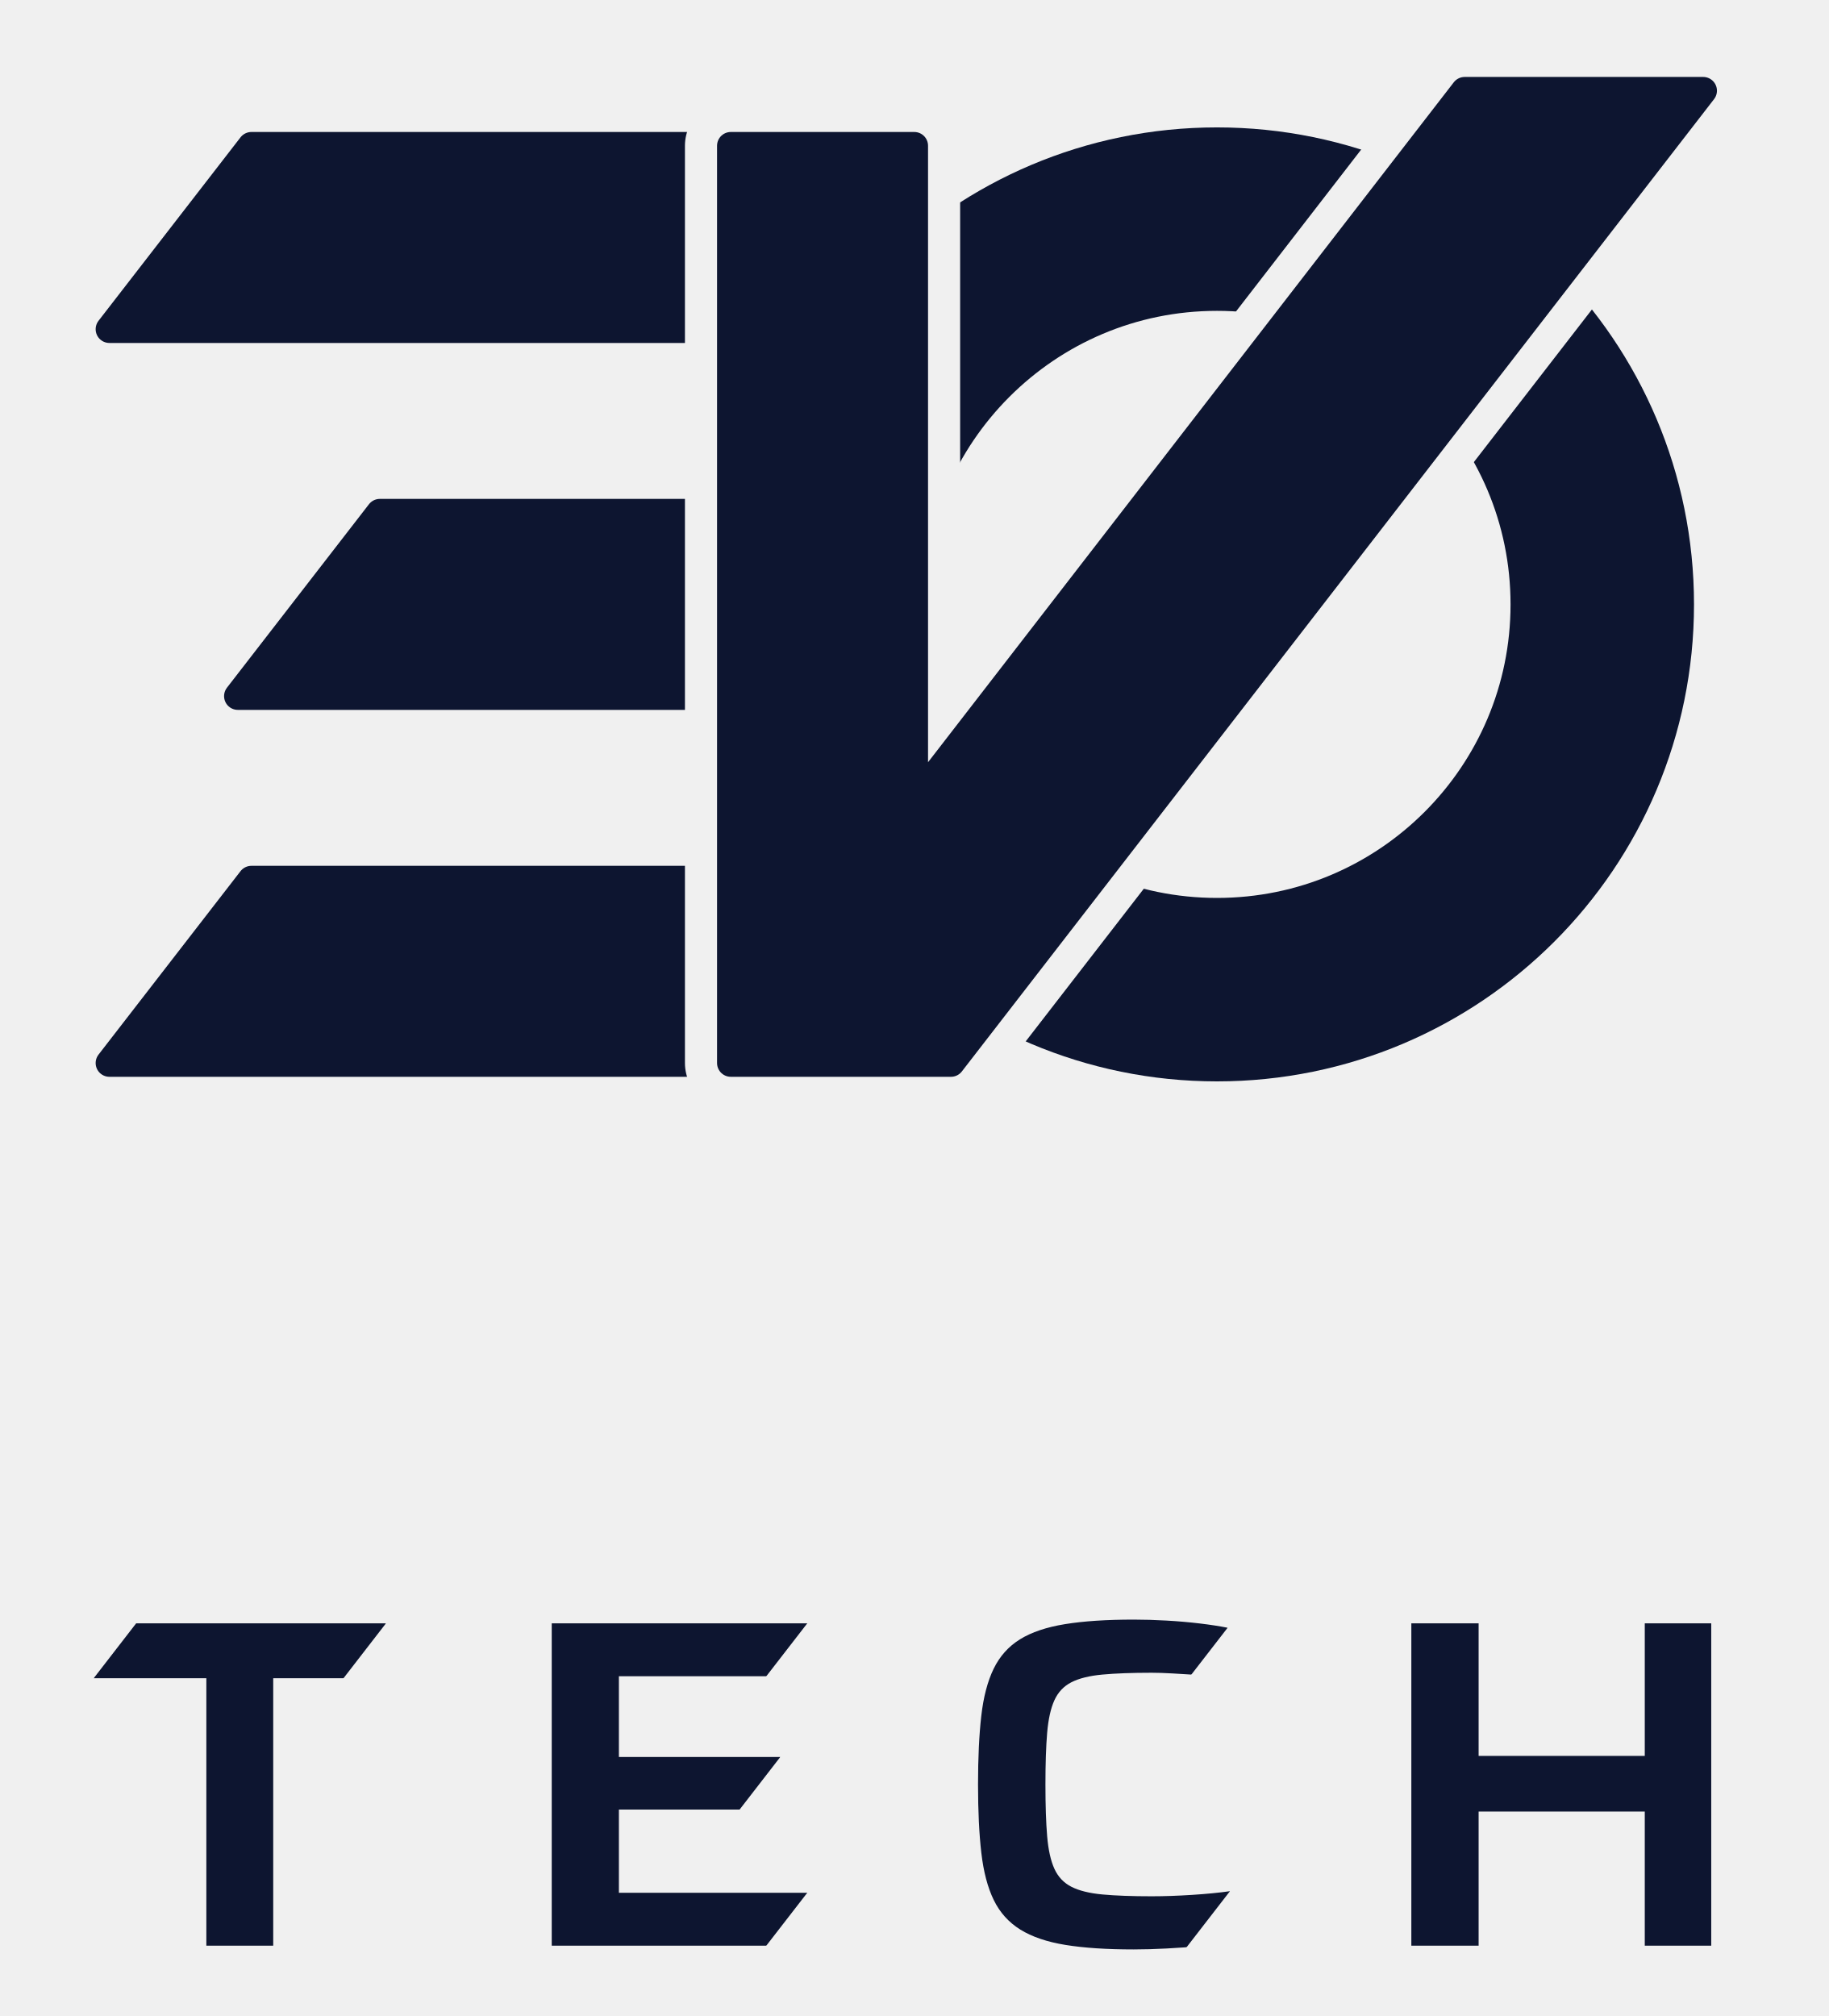
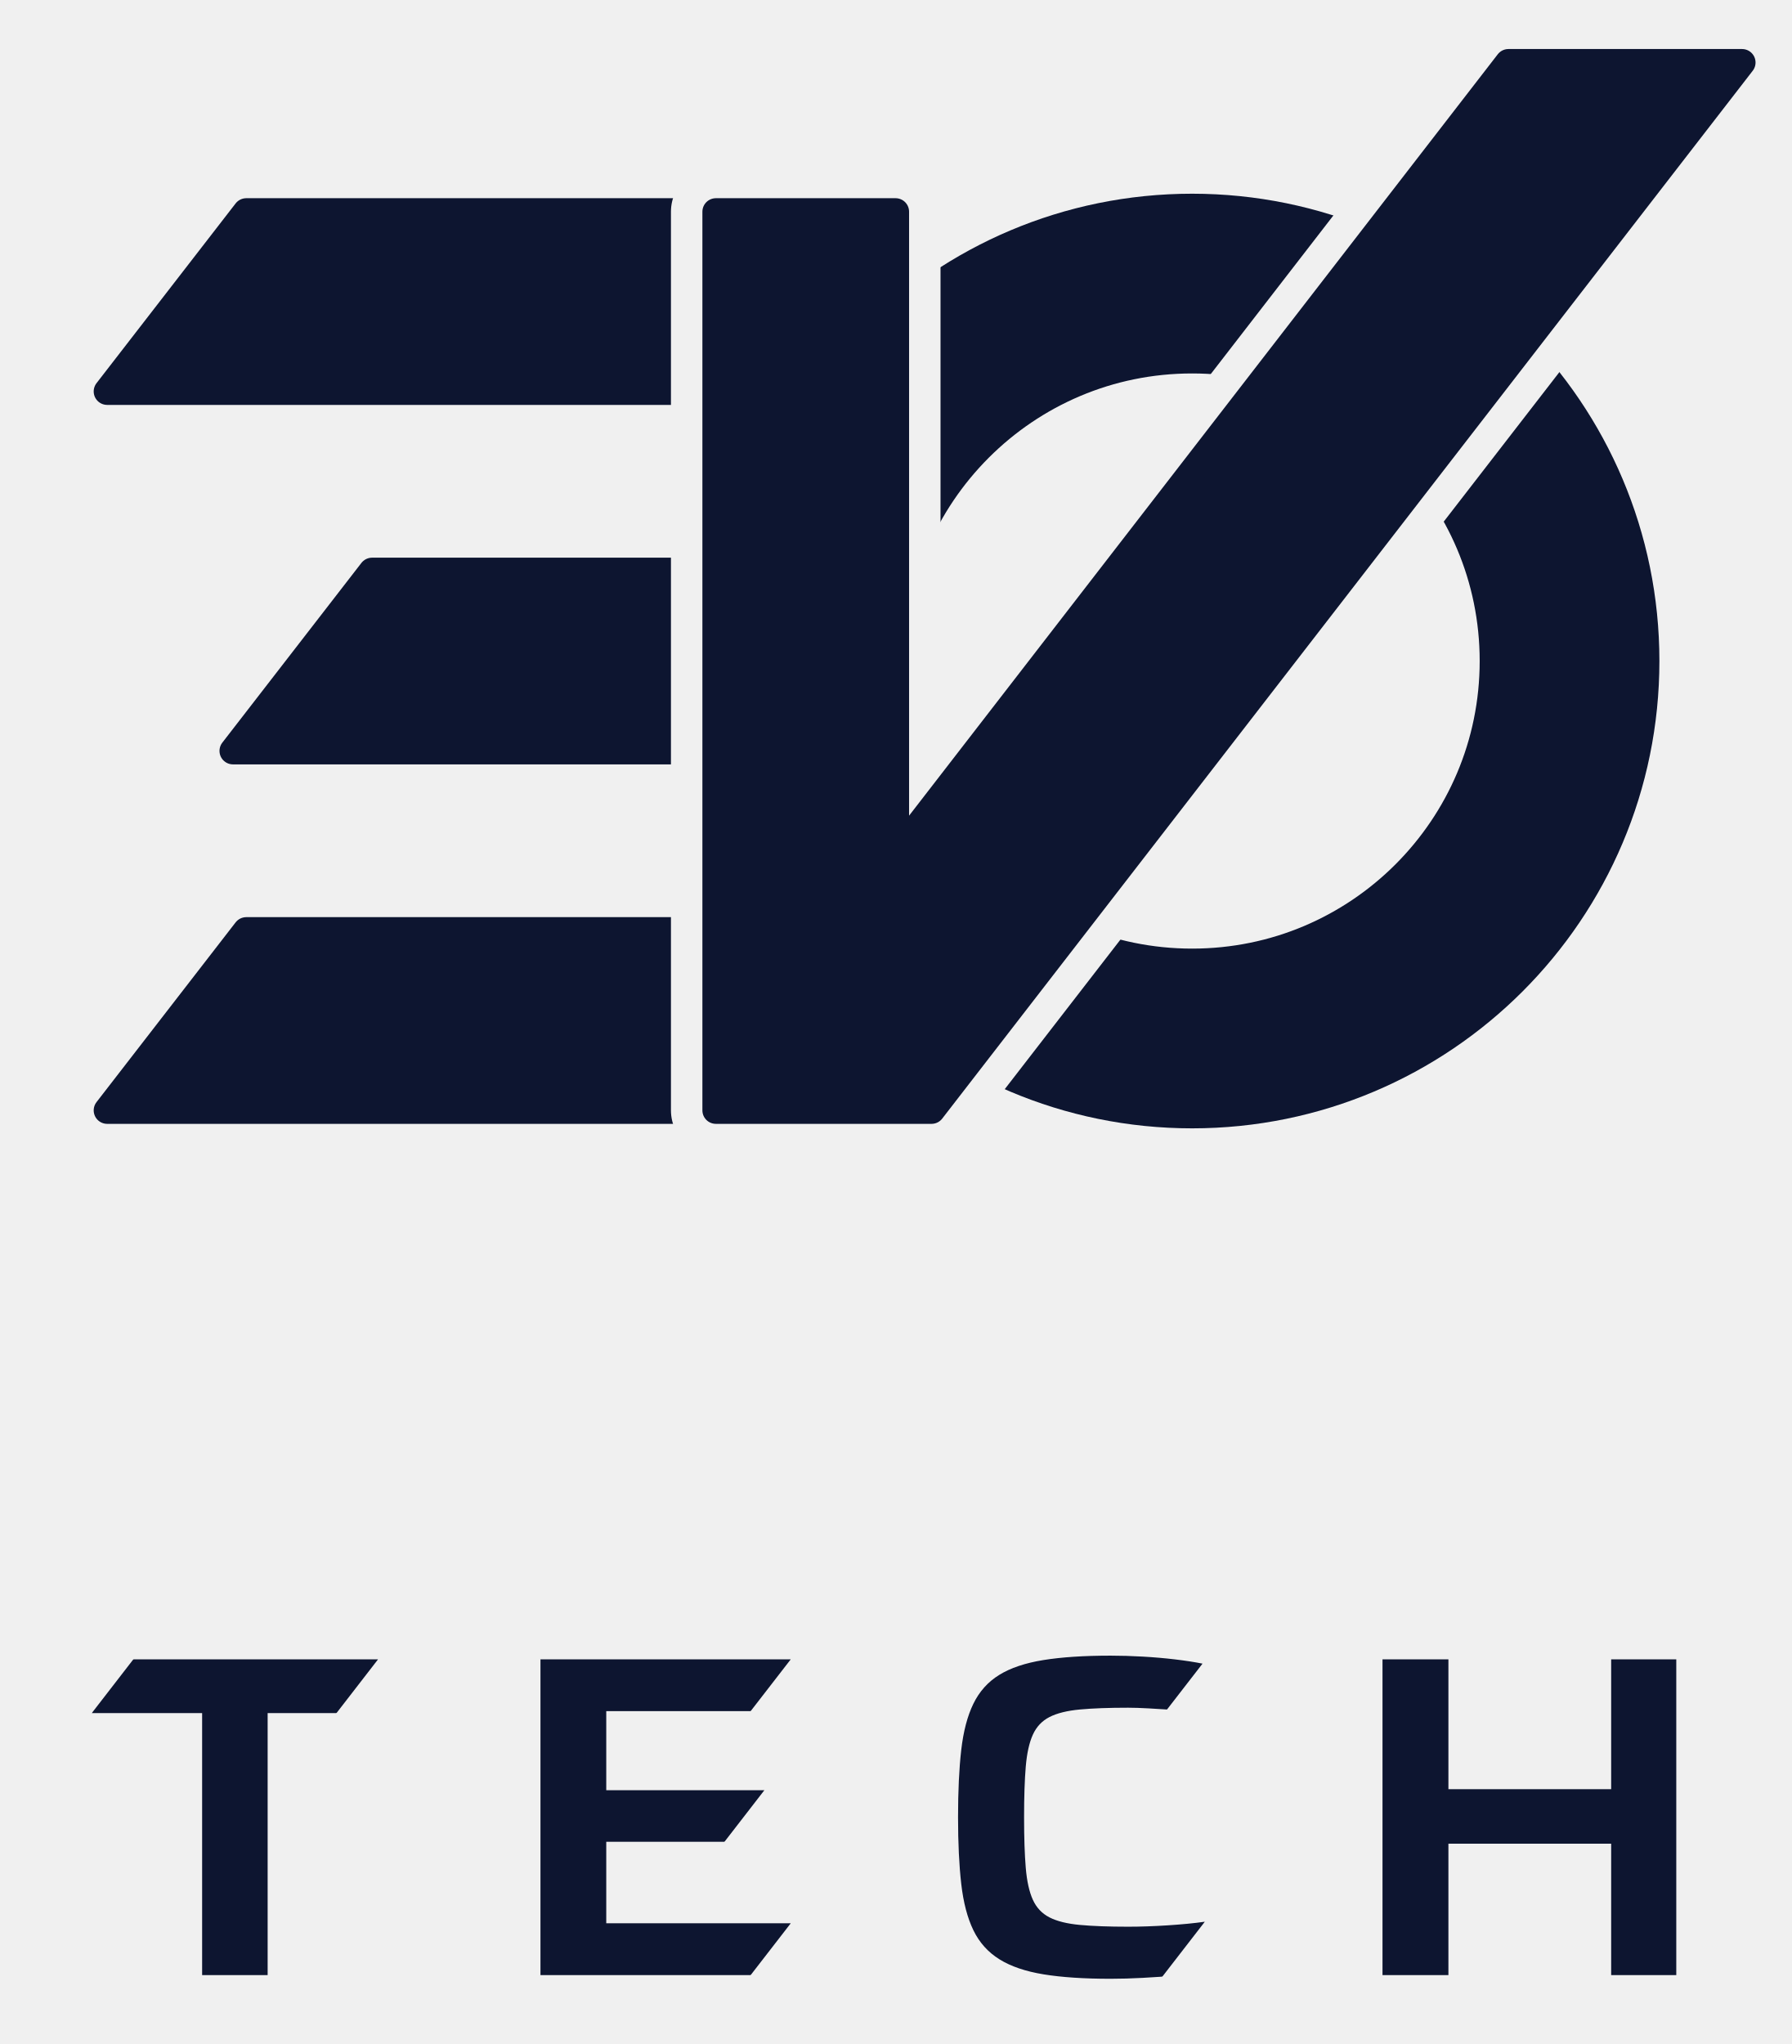
- <svg xmlns="http://www.w3.org/2000/svg" viewBox="22 6 156 172" role="img" aria-label="3VOtech logo, stacked, one color, navy">
-   <svg x="28" y="10" width="144" height="92" viewBox="-12 -10 184 116">
-     <mask id="knock-s" maskUnits="userSpaceOnUse" x="-20" y="-20" width="200" height="140">
-       <rect x="-20" y="-20" width="200" height="140" fill="#fff" />
-       <path d="M60 0H80V71.6L140 -6H166L84 100H60Z" fill="#000" stroke="#000" stroke-width="10" stroke-linejoin="round" />
+ <svg xmlns="http://www.w3.org/2000/svg" viewBox="22 0 156 178" role="img" aria-label="3VOtech logo, stacked, one color, navy">
+   <svg x="28" y="10" width="144" height="92" viewBox="-12 -10 184 116" overflow="visible">
+     <mask id="knock-s" maskUnits="userSpaceOnUse" x="-30" y="-60" width="260" height="180">
+       <rect x="-30" y="-60" width="260" height="180" fill="#fff" />
+       <path d="M60 0H80V71.6L148.2 -16.6H174.2L84 100H60Z" fill="#000" stroke="#000" stroke-width="10" stroke-linejoin="round" />
    </mask>
    <g mask="url(#knock-s)">
      <circle cx="113" cy="50" r="42" fill="none" stroke-width="20" stroke="#0D1530" />
      <path d="M7.74 0H60V20H-7.74Z" fill="#0D1530" stroke="#0D1530" stroke-width="3" stroke-linejoin="round" />
      <path d="M21.74 40H60V60H6.26Z" fill="#0D1530" stroke="#0D1530" stroke-width="3" stroke-linejoin="round" />
      <path d="M7.74 80H60V100H-7.74Z" fill="#0D1530" stroke="#0D1530" stroke-width="3" stroke-linejoin="round" />
    </g>
-     <path d="M60 0H80V71.6L140 -6H166L84 100H60Z" fill="#0D1530" stroke="#0D1530" stroke-width="3" stroke-linejoin="round" />
+     <path d="M60 0H80V71.6L148.2 -16.6H174.2L84 100H60Z" fill="#0D1530" stroke="#0D1530" stroke-width="3" stroke-linejoin="round" />
  </svg>
  <g transform="translate(28.83 172) scale(0.03997)">
    <mask id="cut-s" maskUnits="userSpaceOnUse" x="-500" y="-1200" width="4482" height="1700">
      <rect x="-500" y="-1200" width="4482" height="1700" fill="#fff" />
      <path d="M130.6 -702.1L-0.9 -702.1L-0.9 -556.9L18.3 -556.9ZM663.8 -702.1L683.0 -702.1L683.0 -556.9L551.5 -556.9ZM1562.6 -701.5L1582.2 -701.5L1582.2 -561.6L1454.3 -561.6ZM1505.0 -416.2L1524.6 -416.2L1524.6 -277.0L1397.3 -277.0ZM1562.6 -126.4L1582.2 -126.4L1582.2 13.5L1454.3 13.5ZM2459.3 -691.4L2479.3 -691.4L2479.3 -558.9L2356.7 -558.9ZM2464.6 -129.5L2484.3 -129.5L2484.3 7.1L2358.9 7.1Z" fill="#000" />
    </mask>
    <g mask="url(#cut-s)">
      <path d="M269.55 0.0V-570.91H29.152V-688.0H652.961V-570.91H412.298V0.0ZM1006.776 0.0V-688.0H1552.17V-575.098H1150.128V-402.753H1494.59V-290.511H1150.128V-112.902H1552.17V0.0ZM2249.039 8.0Q2162.115 8.0 2103.086 -1.632Q2044.058 -11.264 2006.86 -34.396Q1969.662 -57.528 1950.162 -97.594Q1930.662 -137.66 1923.662 -198.528Q1916.662 -259.396 1916.662 -344.0Q1916.662 -429.472 1923.596 -490.274Q1930.53 -551.076 1950.03 -591.142Q1969.53 -631.208 2006.294 -653.972Q2043.058 -676.736 2102.52 -686.368Q2161.983 -696.0 2249.039 -696.0Q2282.435 -696.0 2319.029 -693.934Q2355.623 -691.868 2389.717 -687.802Q2423.811 -683.736 2449.339 -678.604V-571.702Q2418.171 -575.702 2387.605 -577.702Q2357.039 -579.702 2331.425 -581.136Q2305.811 -582.57 2287.132 -582.57Q2224.168 -582.57 2182.347 -578.702Q2140.525 -574.834 2115.977 -562.296Q2091.43 -549.758 2079.656 -523.814Q2067.882 -497.871 2064.212 -454.351Q2060.542 -410.831 2060.542 -344.0Q2060.542 -277.169 2064.212 -233.583Q2067.882 -189.997 2079.656 -164.12Q2091.43 -138.242 2115.977 -125.704Q2140.525 -113.166 2182.347 -109.298Q2224.168 -105.43 2287.132 -105.43Q2327.339 -105.43 2373.773 -108.43Q2420.207 -111.43 2454.339 -116.298V-6.132Q2427.339 -2.132 2391.943 0.934Q2356.547 4.0 2319.255 6.0Q2281.963 8.0 2249.039 8.0ZM2841.531 0.0V-688.0H2985.147V-405.073H3339.781V-688.0H3481.661V0.0H3339.781V-286.267H2985.147V0.0Z" fill="#0D1530" />
    </g>
  </g>
</svg>
